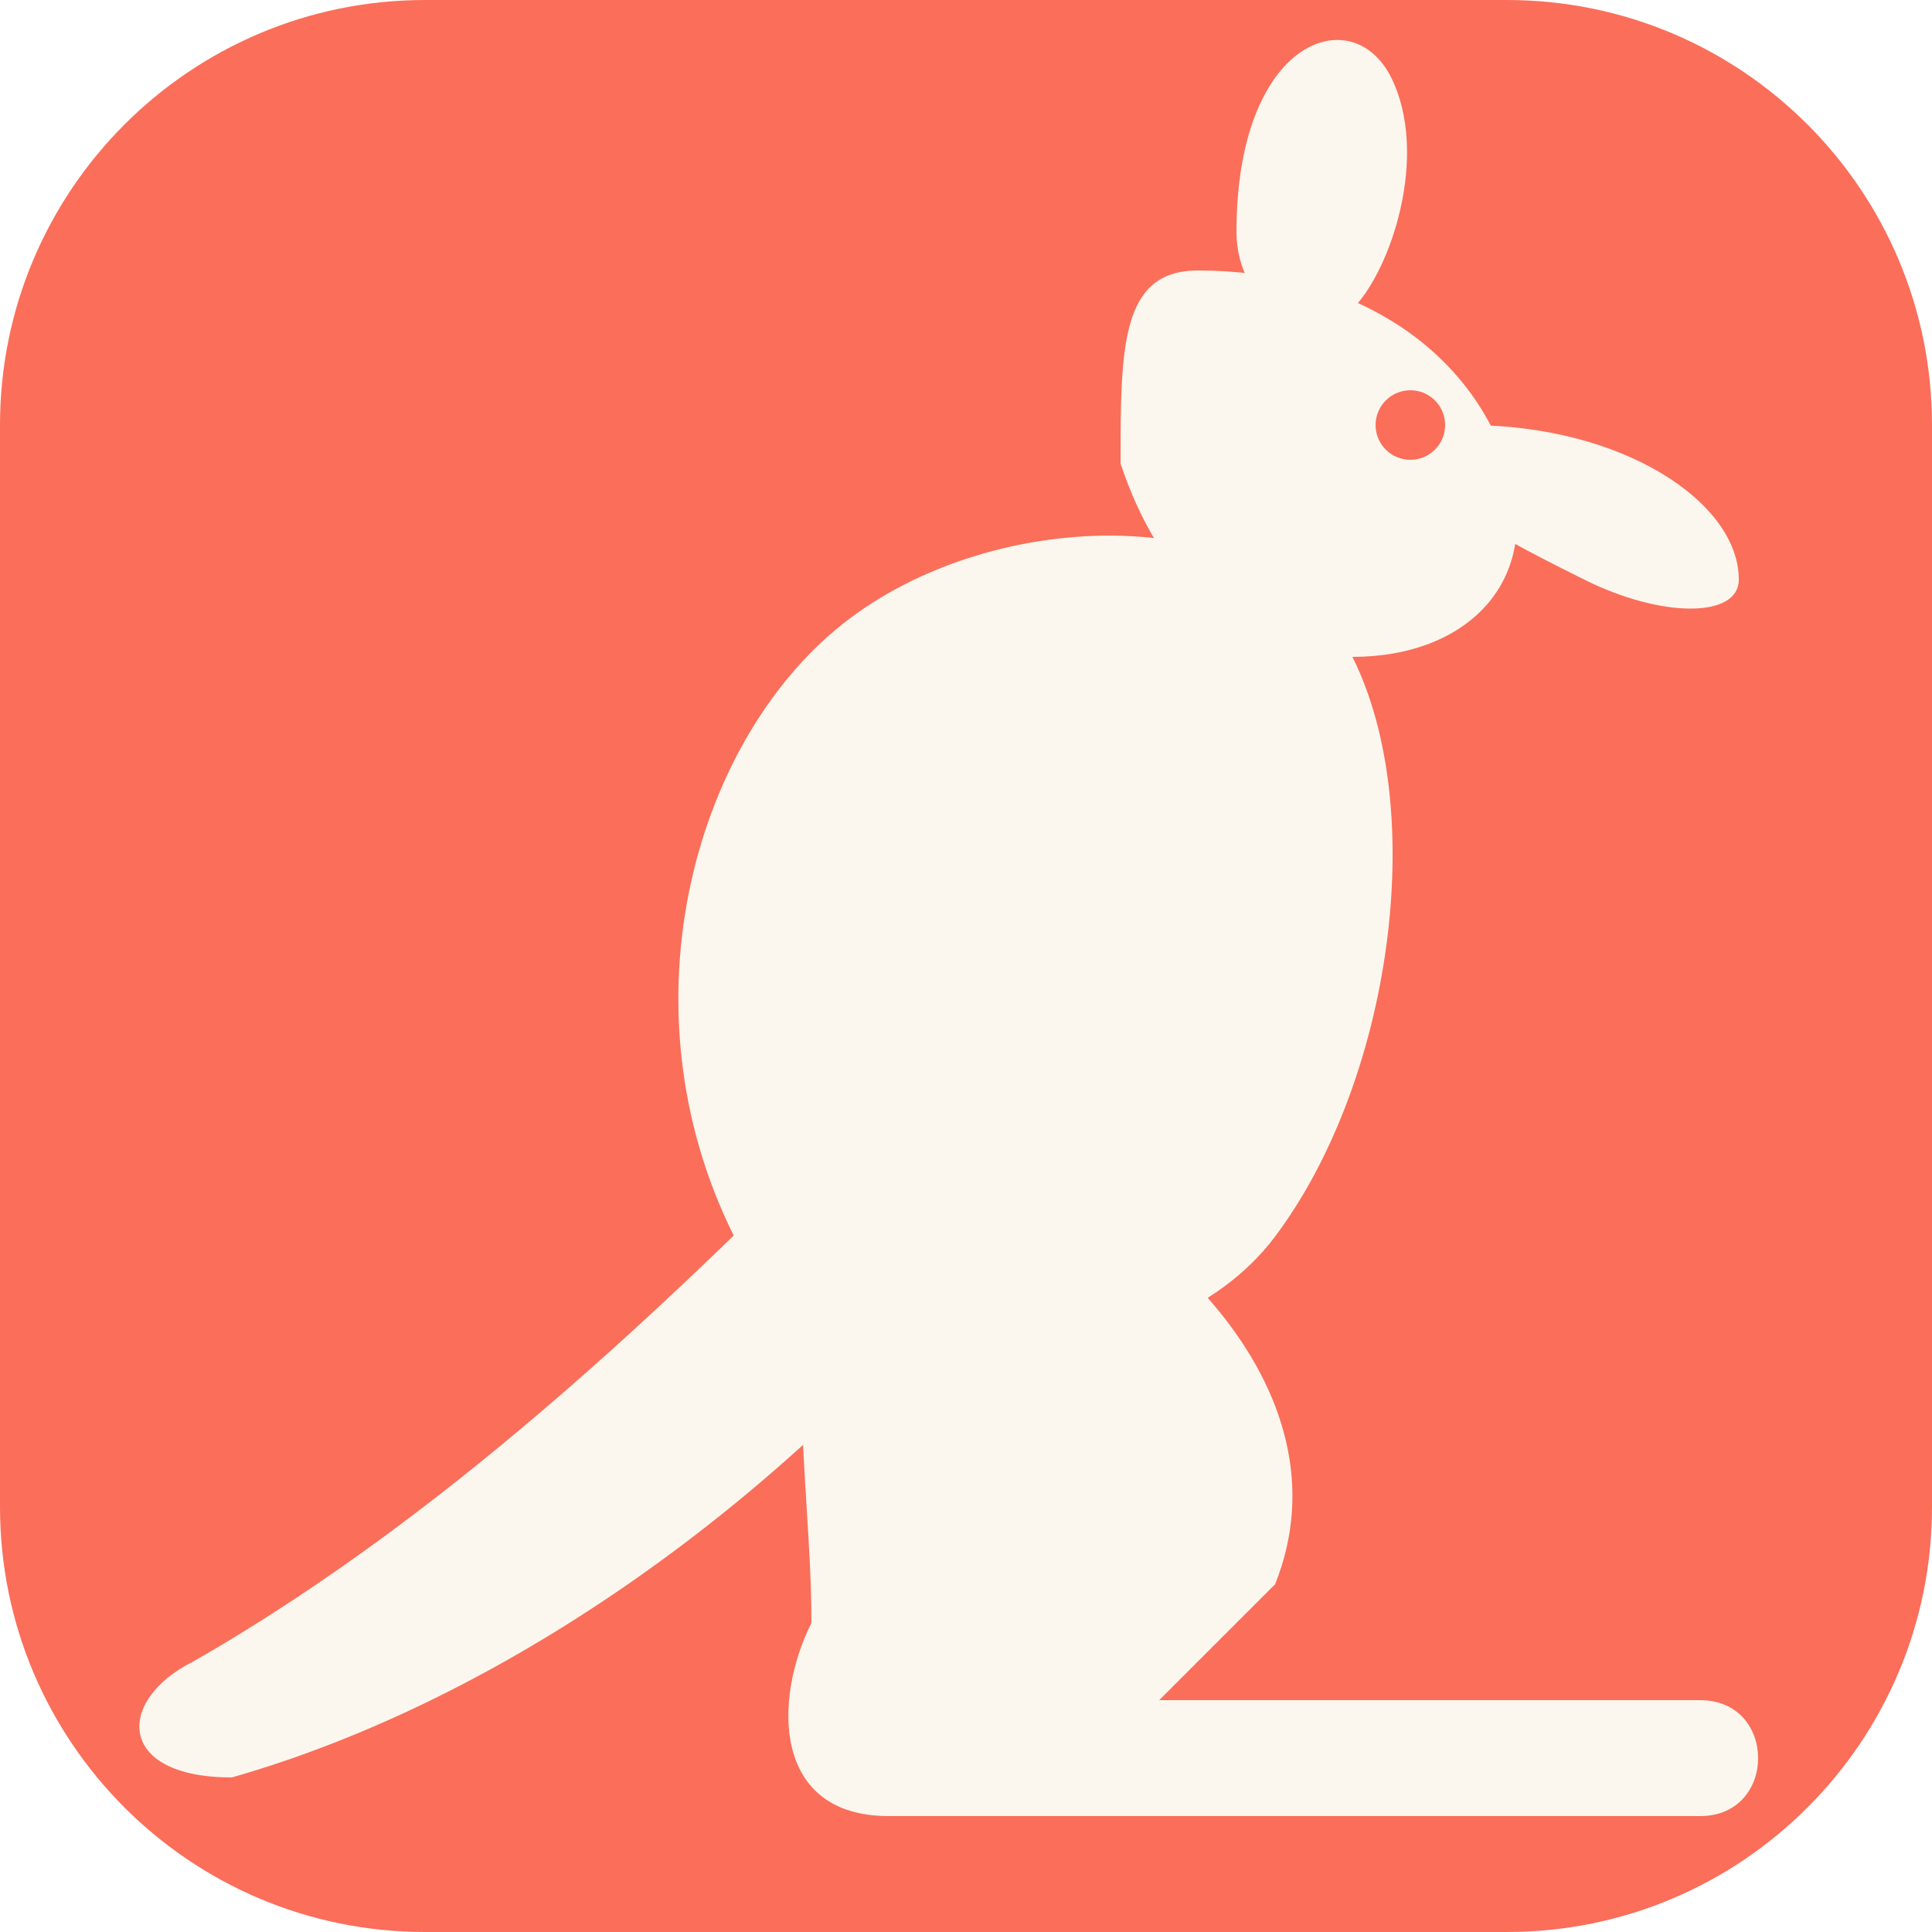
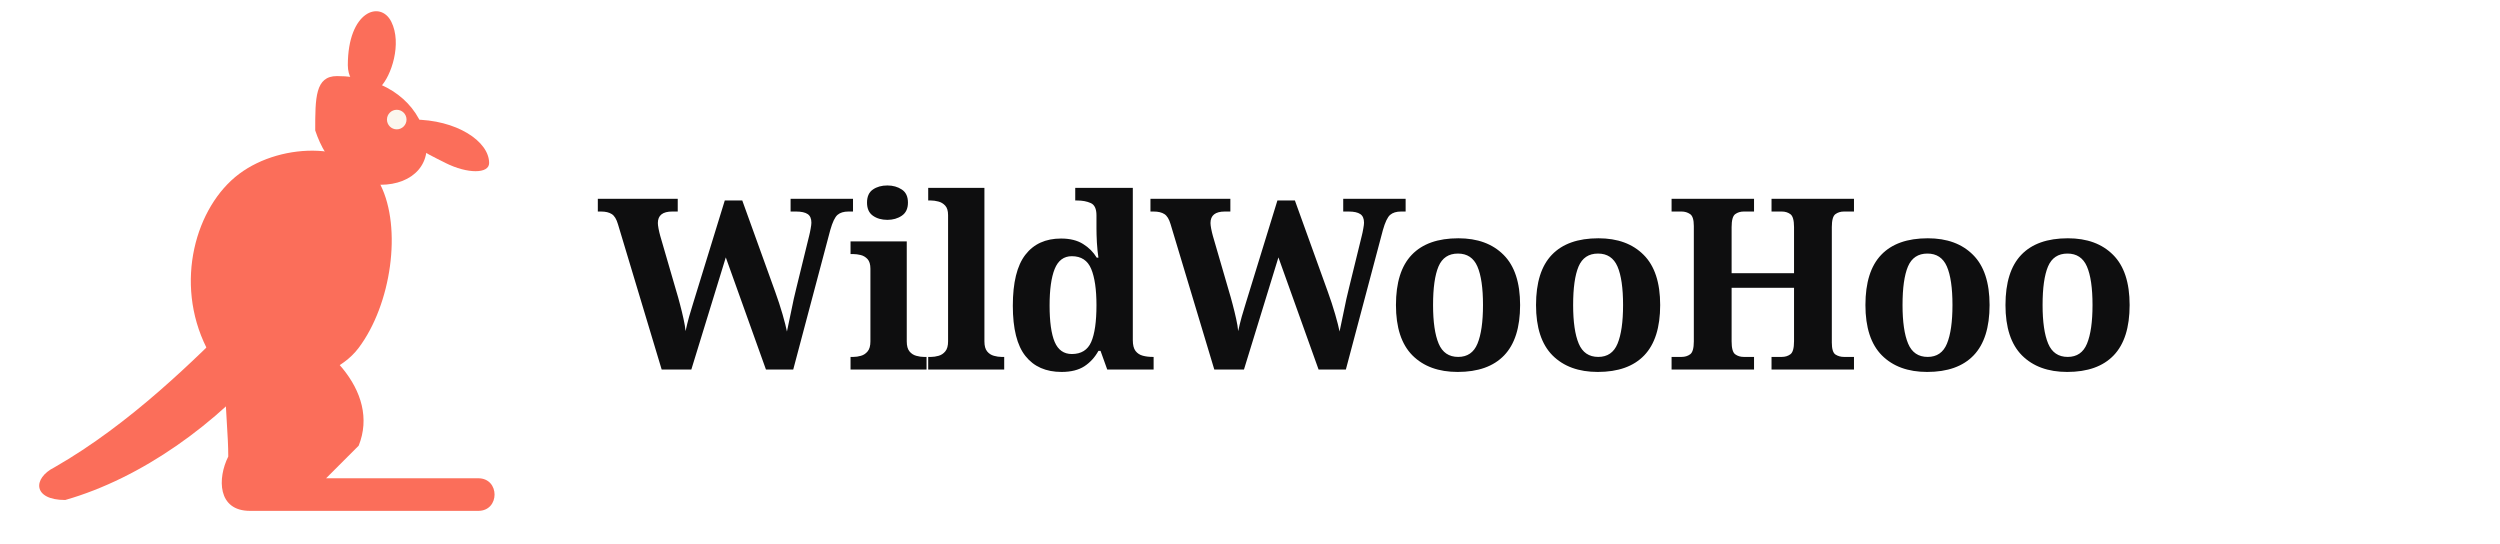
- <svg xmlns="http://www.w3.org/2000/svg" viewBox="0 0 100 100">
-   <rect x="0" y="0" width="100" height="100" rx="22" ry="22" fill="#FB6E5A" />
-   <g fill="#FBF7EE">
+ <svg xmlns="http://www.w3.org/2000/svg" viewBox="0 0 460 100" role="img" aria-label="WildWooHoo">
+   <g fill="#FB6E5A">
    <path d="M44 58 C36 66 24 78 10 86 C6 88 6 92 12 92 C26 88 40 78 50 66 Z" />
    <path d="M44 32 C36 38 32 52 38 64 C44 72 60 72 66 64 C72 56 74 42 70 34 C66 26 52 26 44 32 Z" />
    <path d="M48 58 C60 62 70 72 66 82 L60 88 L88 88 C92 88 92 94 88 94 L46 94 C40 94 40 88 42 84 C42 76 40 68 44 60 Z" />
    <path d="M62 40 C68 42 70 48 68 54 C66 56 62 54 60 50 C58 46 58 40 62 40 Z" />
    <path d="M62 14 C70 14 76 18 78 24 C80 30 76 34 70 34 C64 34 60 30 58 24 C58 18 58 14 62 14 Z" />
    <path d="M76 22 C84 22 90 26 90 30 C90 32 86 32 82 30 C78 28 74 26 74 24 C74 22 75 22 76 22 Z" />
    <path d="M64 12 C64 2 70 0 72 4 C74 8 72 14 70 16 C68 18 64 16 64 12 Z" />
  </g>
-   <circle cx="73" cy="22" r="1.8" fill="#FB6E5A" />
+   <circle cx="73" cy="22" r="1.8" fill="#FBF7EE" />
+   <text x="110" y="68" font-family="'Libre Baskerville', Georgia, serif" font-weight="700" font-size="44" letter-spacing="-1.2" fill="#0E0E0F">WildWooHoo</text>
</svg>
